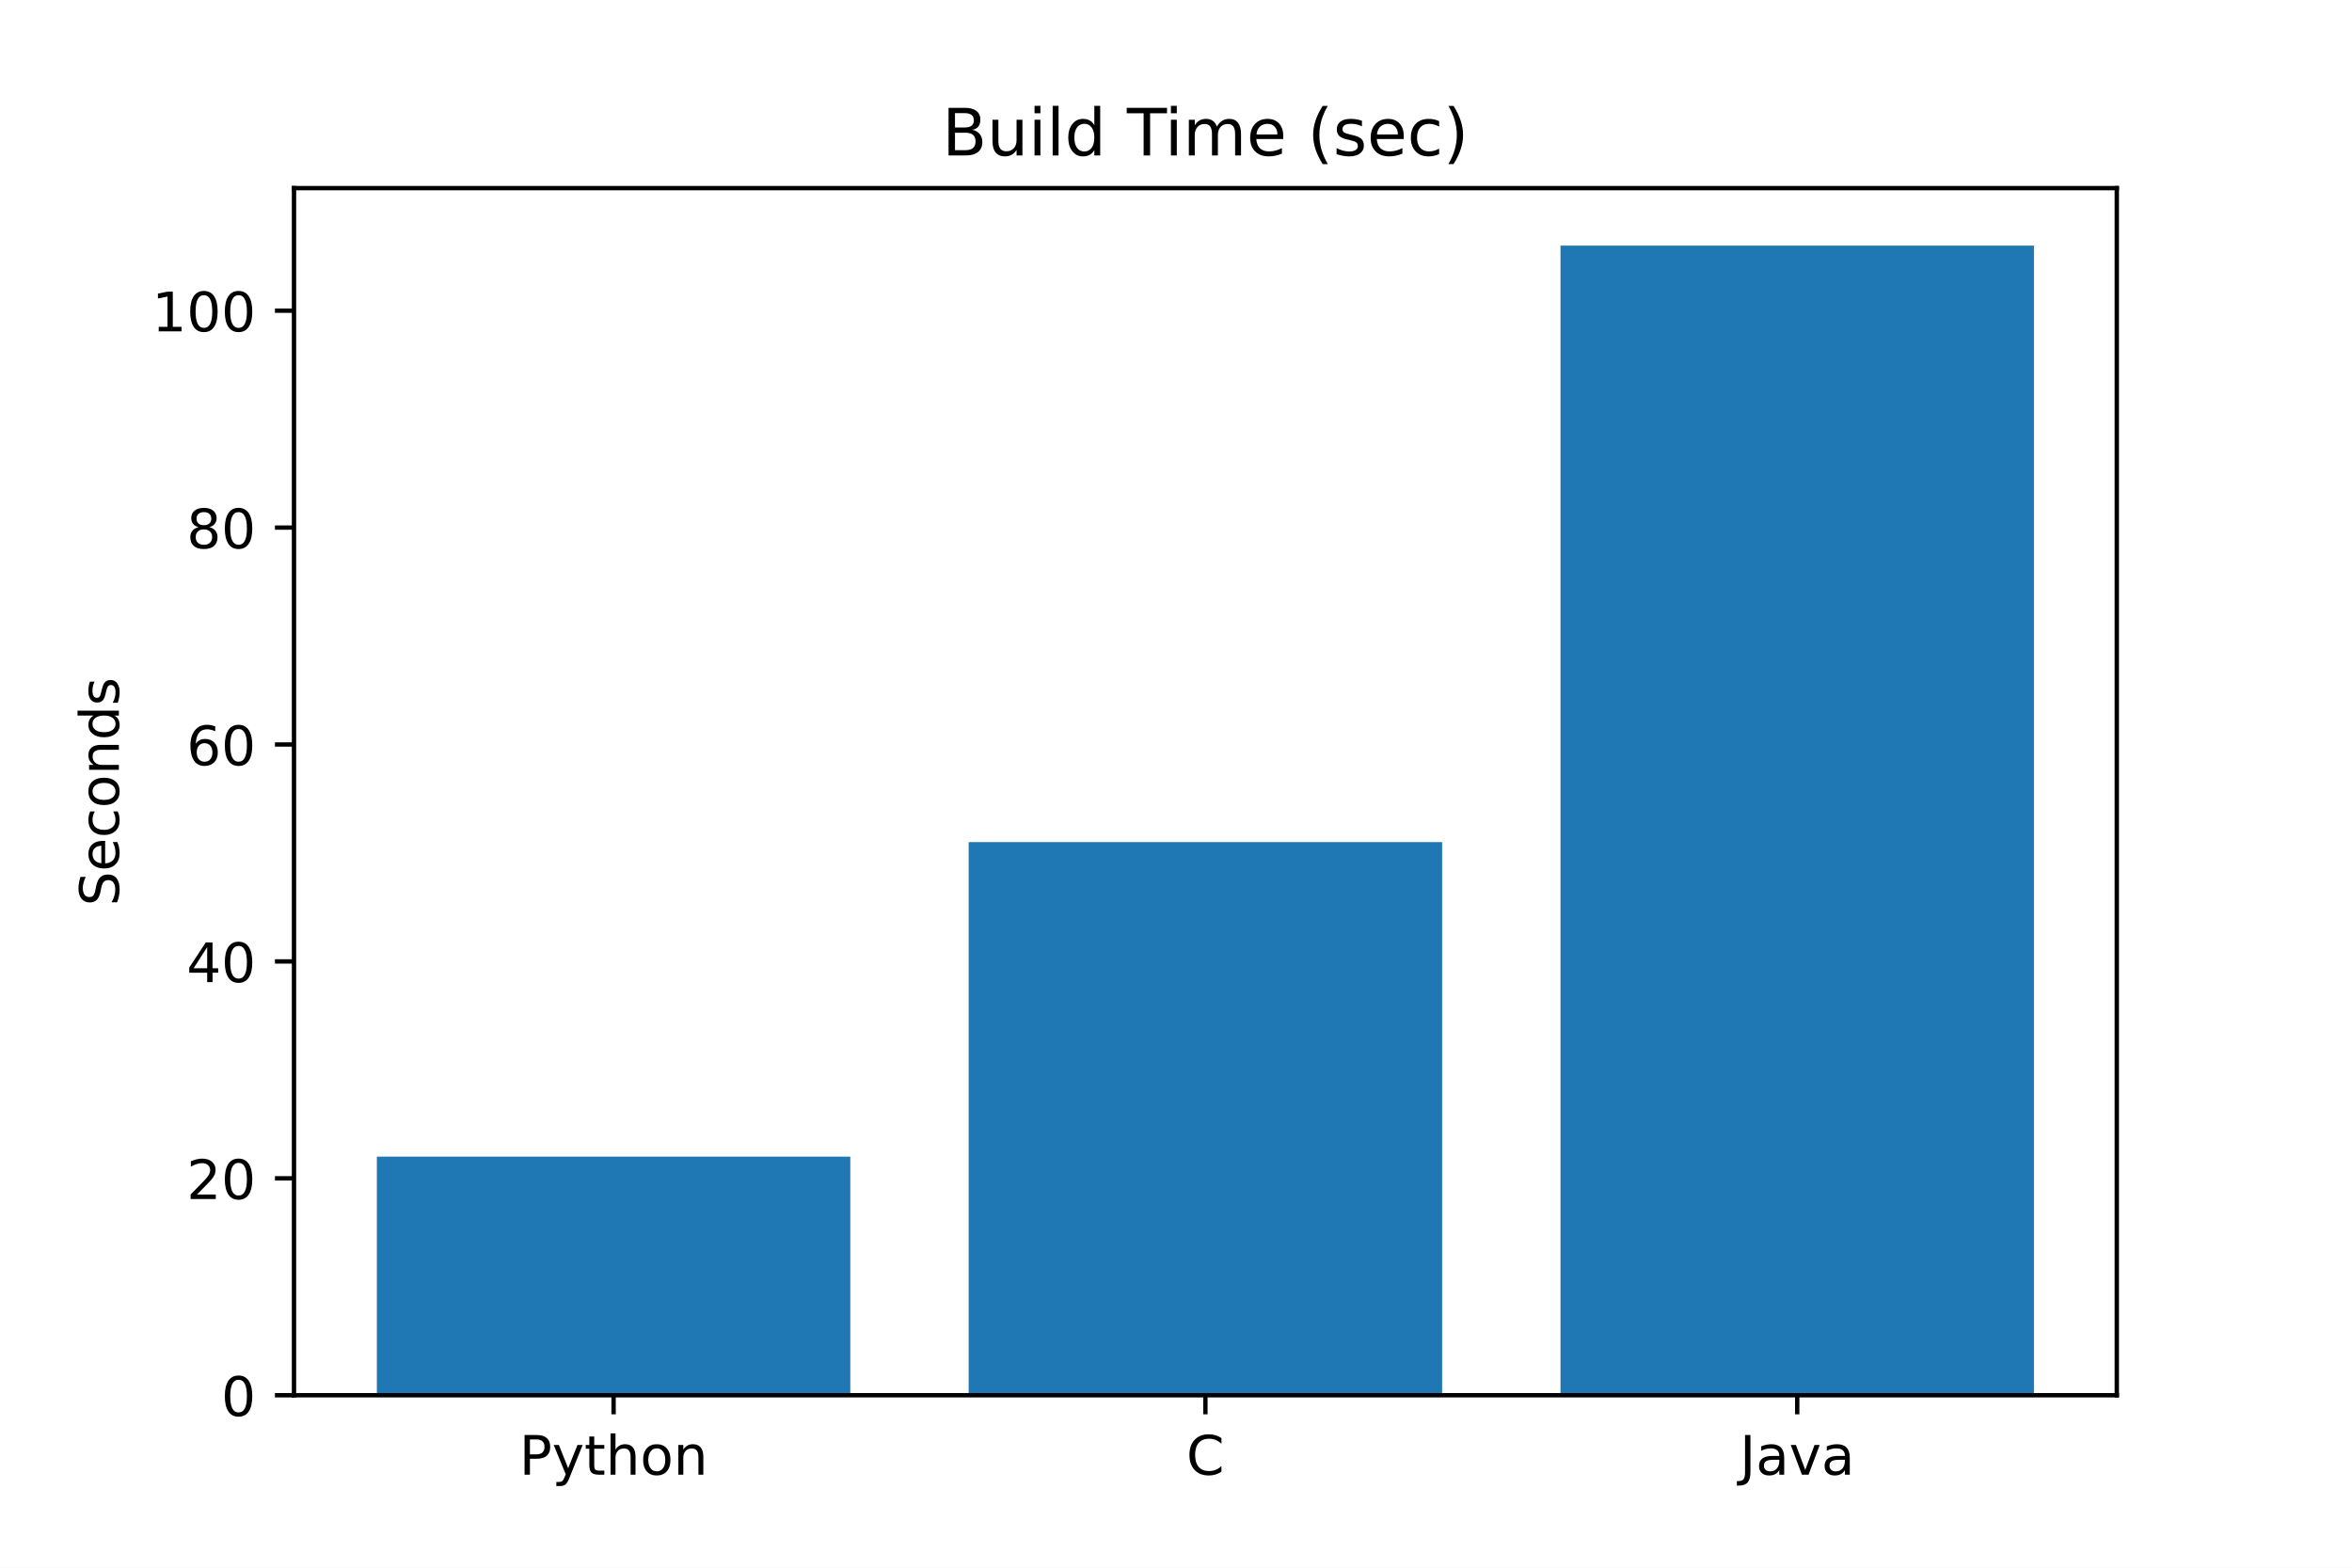
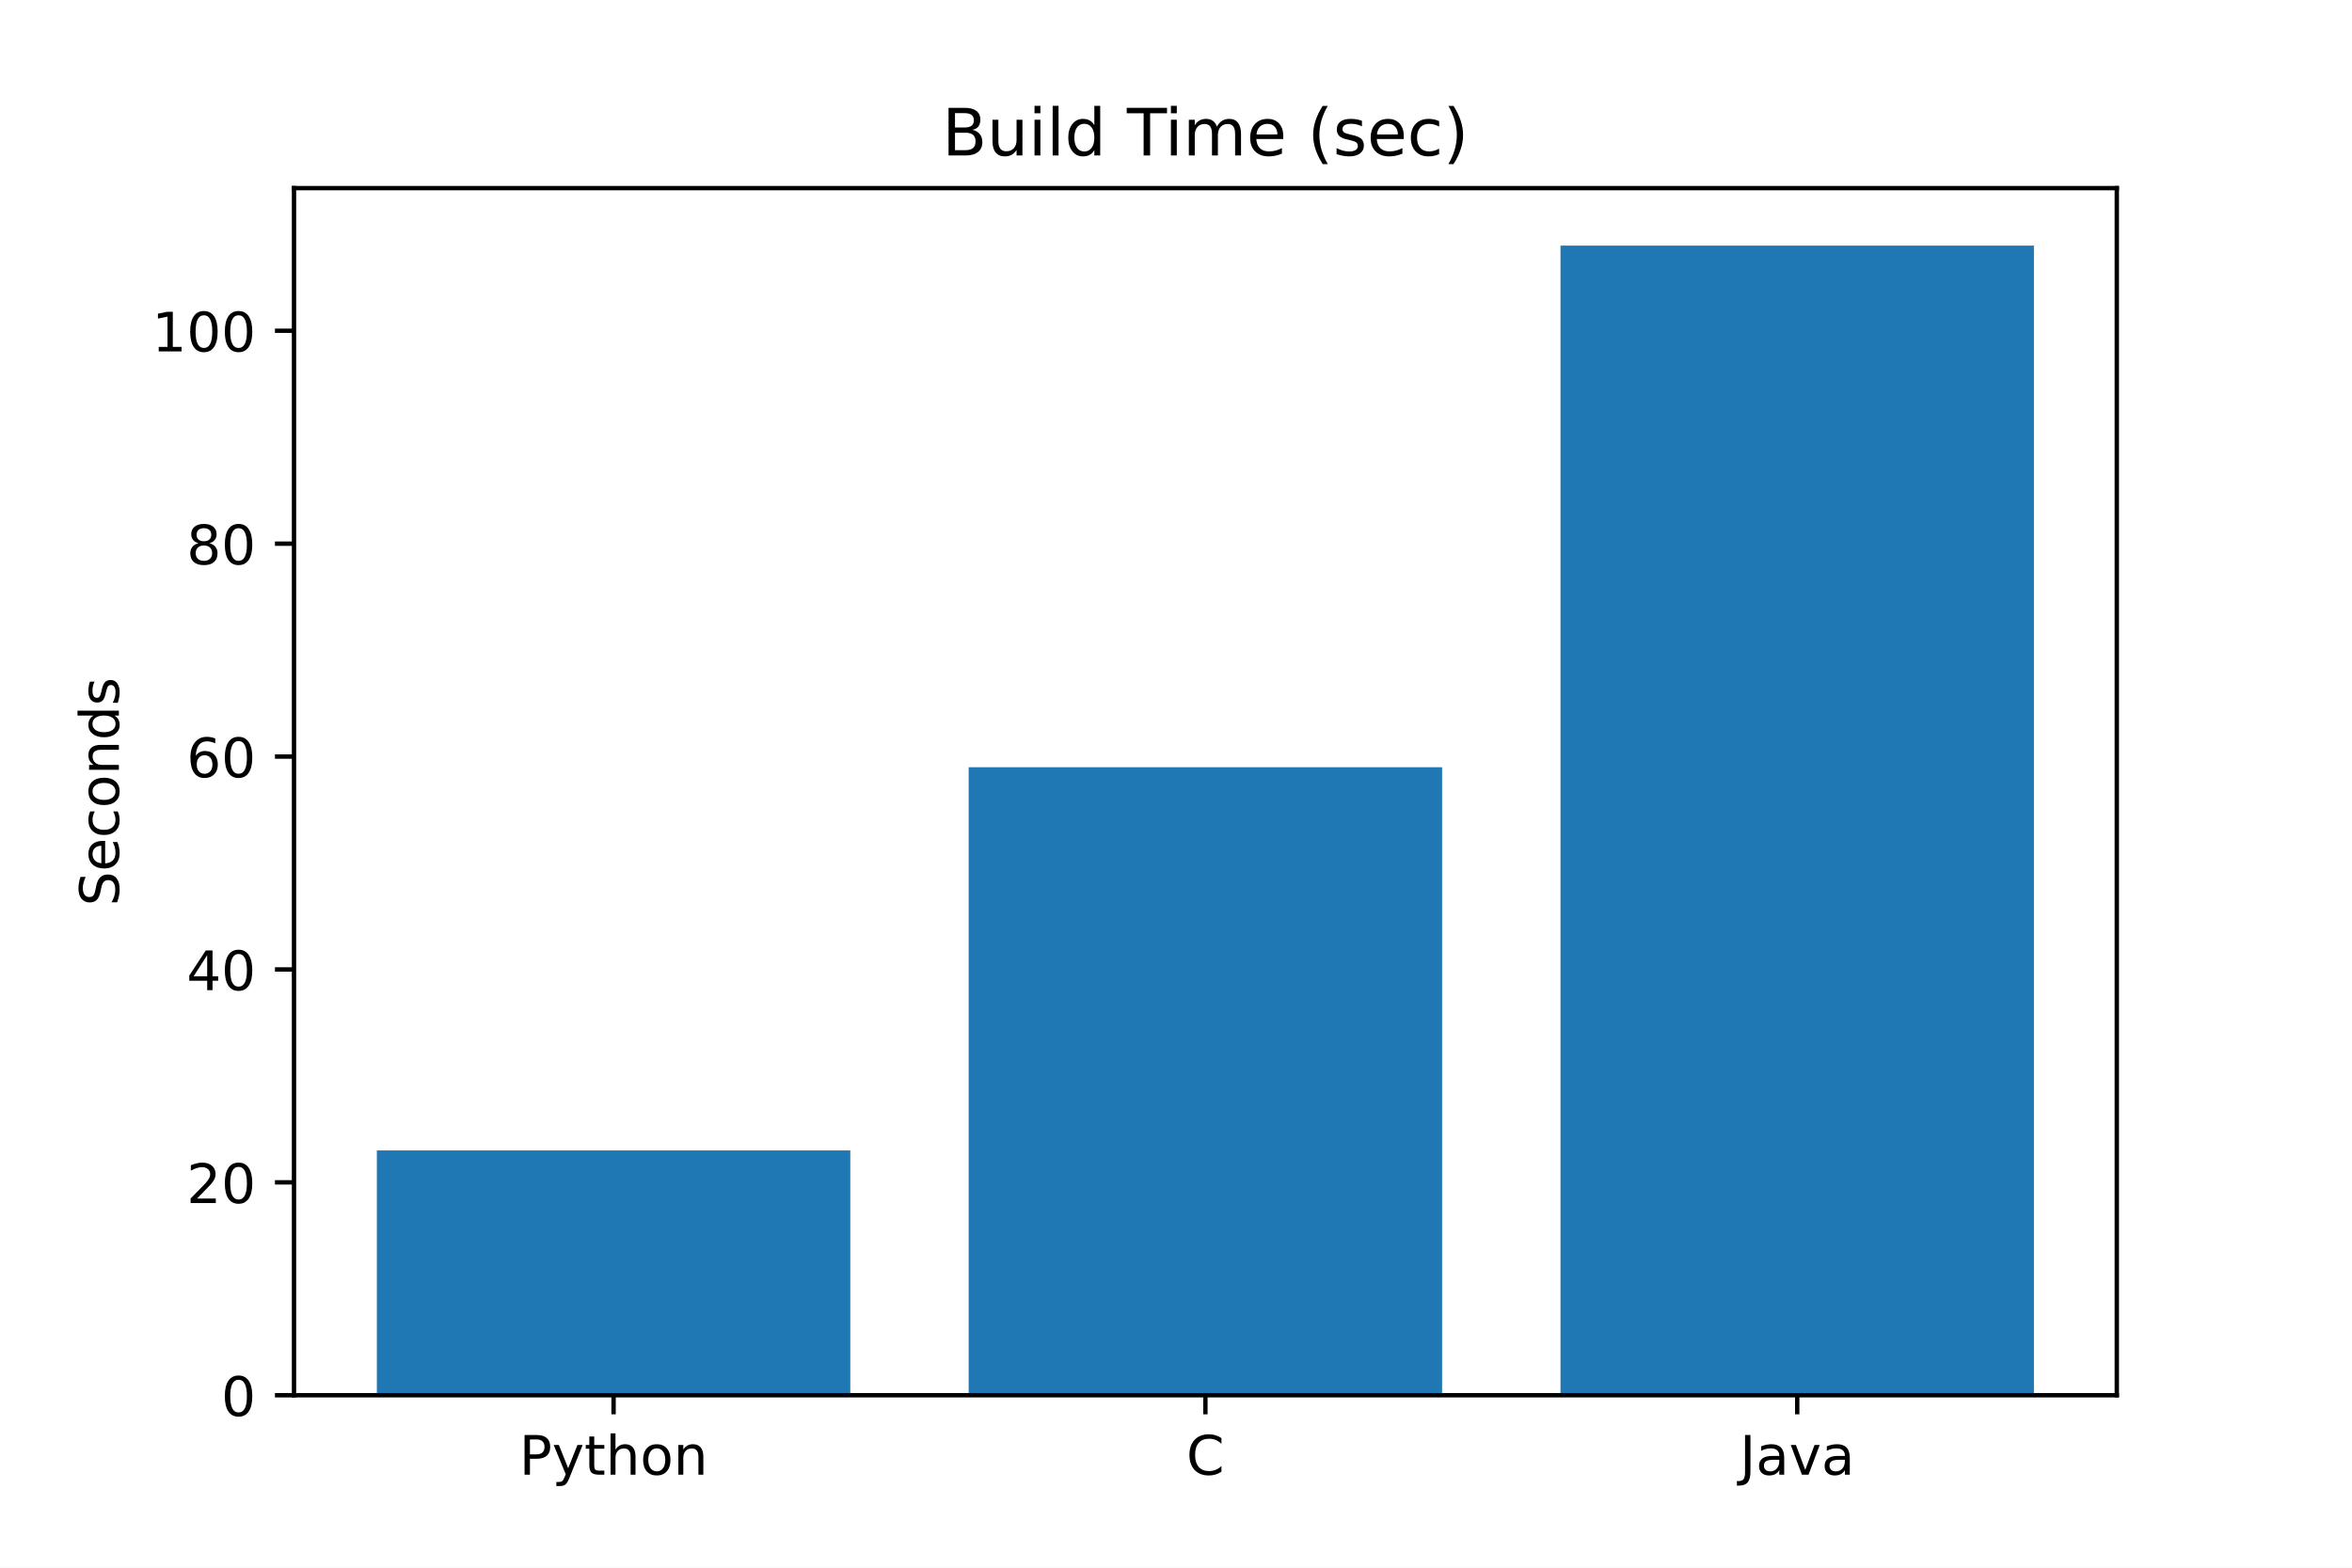
<svg xmlns="http://www.w3.org/2000/svg" xmlns:xlink="http://www.w3.org/1999/xlink" width="432pt" height="288pt" viewBox="0 0 432 288" version="1.1">
  <defs>
    <style type="text/css">*{stroke-linejoin: round; stroke-linecap: butt}</style>
  </defs>
  <g id="figure_1">
    <g id="patch_1">
      <path d="M 0 288  L 432 288  L 432 0  L 0 0  z " style="fill: #ffffff" />
    </g>
    <g id="axes_1">
      <g id="patch_2">
        <path d="M 54 256.32  L 388.8 256.32  L 388.8 34.56  L 54 34.56  z " style="fill: #ffffff" />
      </g>
      <g id="patch_3">
-         <path d="M 69.218 256.32  L 156.179 256.32  L 156.179 212.486  L 69.218 212.486  z " clip-path="url(#pcfc3d64d3b)" style="fill: #1f77b4" />
+         <path d="M 69.218 256.32  L 156.179 256.32  L 156.179 211.342  L 69.218 211.342  z " clip-path="url(#pd934d18438)" style="fill: #1f77b4" />
      </g>
      <g id="patch_4">
-         <path d="M 177.919 256.32  L 264.881 256.32  L 264.881 154.705  L 177.919 154.705  z " clip-path="url(#pcfc3d64d3b)" style="fill: #1f77b4" />
+         <path d="M 177.919 256.32  L 264.881 256.32  L 264.881 140.942  L 177.919 140.942  z " clip-path="url(#pd934d18438)" style="fill: #1f77b4" />
      </g>
      <g id="patch_5">
-         <path d="M 286.621 256.32  L 373.582 256.32  L 373.582 45.12  L 286.621 45.12  z " clip-path="url(#pcfc3d64d3b)" style="fill: #1f77b4" />
+         <path d="M 286.621 256.32  L 373.582 256.32  L 373.582 45.12  L 286.621 45.12  z " clip-path="url(#pd934d18438)" style="fill: #1f77b4" />
      </g>
      <g id="matplotlib.axis_1">
        <g id="xtick_1">
          <g id="line2d_1">
            <defs>
-               <path id="m52e331ebfc" d="M 0 0  L 0 3.5  " style="stroke: #000000; stroke-width: 0.8" />
+               <path id="m175c06ffc8" d="M 0 0  L 0 3.5  " style="stroke: #000000; stroke-width: 0.8" />
            </defs>
            <g>
-               <use xlink:href="#m52e331ebfc" x="112.699" y="256.32" style="stroke: #000000; stroke-width: 0.8" />
+               <use xlink:href="#m175c06ffc8" x="112.699" y="256.32" style="stroke: #000000; stroke-width: 0.8" />
            </g>
          </g>
          <g id="text_1">
            <g transform="translate(95.36745 270.9184) scale(0.1 -0.1)">
              <defs>
                <path id="DejaVuSans-50" d="M 1259 4147  L 1259 2394  L 2053 2394  Q 2494 2394 2734 2622  Q 2975 2850 2975 3272  Q 2975 3691 2734 3919  Q 2494 4147 2053 4147  L 1259 4147  z M 628 4666  L 2053 4666  Q 2838 4666 3239 4311  Q 3641 3956 3641 3272  Q 3641 2581 3239 2228  Q 2838 1875 2053 1875  L 1259 1875  L 1259 0  L 628 0  L 628 4666  z " transform="scale(0.015625)" />
                <path id="DejaVuSans-79" d="M 2059 -325  Q 1816 -950 1584 -1140  Q 1353 -1331 966 -1331  L 506 -1331  L 506 -850  L 844 -850  Q 1081 -850 1212 -737  Q 1344 -625 1503 -206  L 1606 56  L 191 3500  L 800 3500  L 1894 763  L 2988 3500  L 3597 3500  L 2059 -325  z " transform="scale(0.015625)" />
                <path id="DejaVuSans-74" d="M 1172 4494  L 1172 3500  L 2356 3500  L 2356 3053  L 1172 3053  L 1172 1153  Q 1172 725 1289 603  Q 1406 481 1766 481  L 2356 481  L 2356 0  L 1766 0  Q 1100 0 847 248  Q 594 497 594 1153  L 594 3053  L 172 3053  L 172 3500  L 594 3500  L 594 4494  L 1172 4494  z " transform="scale(0.015625)" />
                <path id="DejaVuSans-68" d="M 3513 2113  L 3513 0  L 2938 0  L 2938 2094  Q 2938 2591 2744 2837  Q 2550 3084 2163 3084  Q 1697 3084 1428 2787  Q 1159 2491 1159 1978  L 1159 0  L 581 0  L 581 4863  L 1159 4863  L 1159 2956  Q 1366 3272 1645 3428  Q 1925 3584 2291 3584  Q 2894 3584 3203 3211  Q 3513 2838 3513 2113  z " transform="scale(0.015625)" />
                <path id="DejaVuSans-6f" d="M 1959 3097  Q 1497 3097 1228 2736  Q 959 2375 959 1747  Q 959 1119 1226 758  Q 1494 397 1959 397  Q 2419 397 2687 759  Q 2956 1122 2956 1747  Q 2956 2369 2687 2733  Q 2419 3097 1959 3097  z M 1959 3584  Q 2709 3584 3137 3096  Q 3566 2609 3566 1747  Q 3566 888 3137 398  Q 2709 -91 1959 -91  Q 1206 -91 779 398  Q 353 888 353 1747  Q 353 2609 779 3096  Q 1206 3584 1959 3584  z " transform="scale(0.015625)" />
                <path id="DejaVuSans-6e" d="M 3513 2113  L 3513 0  L 2938 0  L 2938 2094  Q 2938 2591 2744 2837  Q 2550 3084 2163 3084  Q 1697 3084 1428 2787  Q 1159 2491 1159 1978  L 1159 0  L 581 0  L 581 3500  L 1159 3500  L 1159 2956  Q 1366 3272 1645 3428  Q 1925 3584 2291 3584  Q 2894 3584 3203 3211  Q 3513 2838 3513 2113  z " transform="scale(0.015625)" />
              </defs>
              <use xlink:href="#DejaVuSans-50" />
              <use xlink:href="#DejaVuSans-79" transform="translate(60.30273 0)" />
              <use xlink:href="#DejaVuSans-74" transform="translate(119.4824 0)" />
              <use xlink:href="#DejaVuSans-68" transform="translate(158.6914 0)" />
              <use xlink:href="#DejaVuSans-6f" transform="translate(222.0703 0)" />
              <use xlink:href="#DejaVuSans-6e" transform="translate(283.252 0)" />
            </g>
          </g>
        </g>
        <g id="xtick_2">
          <g id="line2d_2">
            <g>
-               <use xlink:href="#m52e331ebfc" x="221.4" y="256.32" style="stroke: #000000; stroke-width: 0.8" />
+               <use xlink:href="#m175c06ffc8" x="221.4" y="256.32" style="stroke: #000000; stroke-width: 0.8" />
            </g>
          </g>
          <g id="text_2">
            <g transform="translate(217.9086 270.9184) scale(0.1 -0.1)">
              <defs>
                <path id="DejaVuSans-43" d="M 4122 4306  L 4122 3641  Q 3803 3938 3442 4084  Q 3081 4231 2675 4231  Q 1875 4231 1450 3742  Q 1025 3253 1025 2328  Q 1025 1406 1450 917  Q 1875 428 2675 428  Q 3081 428 3442 575  Q 3803 722 4122 1019  L 4122 359  Q 3791 134 3420 21  Q 3050 -91 2638 -91  Q 1578 -91 968 557  Q 359 1206 359 2328  Q 359 3453 968 4101  Q 1578 4750 2638 4750  Q 3056 4750 3426 4639  Q 3797 4528 4122 4306  z " transform="scale(0.015625)" />
              </defs>
              <use xlink:href="#DejaVuSans-43" />
            </g>
          </g>
        </g>
        <g id="xtick_3">
          <g id="line2d_3">
            <g>
-               <use xlink:href="#m52e331ebfc" x="330.101" y="256.32" style="stroke: #000000; stroke-width: 0.8" />
+               <use xlink:href="#m175c06ffc8" x="330.101" y="256.32" style="stroke: #000000; stroke-width: 0.8" />
            </g>
          </g>
          <g id="text_3">
            <g transform="translate(319.5388 270.9184) scale(0.1 -0.1)">
              <defs>
                <path id="DejaVuSans-4a" d="M 628 4666  L 1259 4666  L 1259 325  Q 1259 -519 939 -900  Q 619 -1281 -91 -1281  L -331 -1281  L -331 -750  L -134 -750  Q 284 -750 456 -515  Q 628 -281 628 325  L 628 4666  z " transform="scale(0.015625)" />
                <path id="DejaVuSans-61" d="M 2194 1759  Q 1497 1759 1228 1600  Q 959 1441 959 1056  Q 959 750 1161 570  Q 1363 391 1709 391  Q 2188 391 2477 730  Q 2766 1069 2766 1631  L 2766 1759  L 2194 1759  z M 3341 1997  L 3341 0  L 2766 0  L 2766 531  Q 2569 213 2275 61  Q 1981 -91 1556 -91  Q 1019 -91 701 211  Q 384 513 384 1019  Q 384 1609 779 1909  Q 1175 2209 1959 2209  L 2766 2209  L 2766 2266  Q 2766 2663 2505 2880  Q 2244 3097 1772 3097  Q 1472 3097 1187 3025  Q 903 2953 641 2809  L 641 3341  Q 956 3463 1253 3523  Q 1550 3584 1831 3584  Q 2591 3584 2966 3190  Q 3341 2797 3341 1997  z " transform="scale(0.015625)" />
                <path id="DejaVuSans-76" d="M 191 3500  L 800 3500  L 1894 563  L 2988 3500  L 3597 3500  L 2284 0  L 1503 0  L 191 3500  z " transform="scale(0.015625)" />
              </defs>
              <use xlink:href="#DejaVuSans-4a" />
              <use xlink:href="#DejaVuSans-61" transform="translate(29.49219 0)" />
              <use xlink:href="#DejaVuSans-76" transform="translate(90.77148 0)" />
              <use xlink:href="#DejaVuSans-61" transform="translate(149.9512 0)" />
            </g>
          </g>
        </g>
      </g>
      <g id="matplotlib.axis_2">
        <g id="ytick_1">
          <g id="line2d_4">
            <defs>
-               <path id="m9aabd59464" d="M 0 0  L -3.5 0  " style="stroke: #000000; stroke-width: 0.8" />
+               <path id="m7936af7dd5" d="M 0 0  L -3.5 0  " style="stroke: #000000; stroke-width: 0.8" />
            </defs>
            <g>
-               <use xlink:href="#m9aabd59464" x="54" y="256.32" style="stroke: #000000; stroke-width: 0.8" />
+               <use xlink:href="#m7936af7dd5" x="54" y="256.32" style="stroke: #000000; stroke-width: 0.8" />
            </g>
          </g>
          <g id="text_4">
            <g transform="translate(40.6375 260.1192) scale(0.1 -0.1)">
              <defs>
                <path id="DejaVuSans-30" d="M 2034 4250  Q 1547 4250 1301 3770  Q 1056 3291 1056 2328  Q 1056 1369 1301 889  Q 1547 409 2034 409  Q 2525 409 2770 889  Q 3016 1369 3016 2328  Q 3016 3291 2770 3770  Q 2525 4250 2034 4250  z M 2034 4750  Q 2819 4750 3233 4129  Q 3647 3509 3647 2328  Q 3647 1150 3233 529  Q 2819 -91 2034 -91  Q 1250 -91 836 529  Q 422 1150 422 2328  Q 422 3509 836 4129  Q 1250 4750 2034 4750  z " transform="scale(0.015625)" />
              </defs>
              <use xlink:href="#DejaVuSans-30" />
            </g>
          </g>
        </g>
        <g id="ytick_2">
          <g id="line2d_5">
            <g>
-               <use xlink:href="#m9aabd59464" x="54" y="216.471" style="stroke: #000000; stroke-width: 0.8" />
+               <use xlink:href="#m7936af7dd5" x="54" y="217.209" style="stroke: #000000; stroke-width: 0.8" />
            </g>
          </g>
          <g id="text_5">
-             <g transform="translate(34.275 220.2702) scale(0.1 -0.1)">
+             <g transform="translate(34.275 221.0081) scale(0.1 -0.1)">
              <defs>
                <path id="DejaVuSans-32" d="M 1228 531  L 3431 531  L 3431 0  L 469 0  L 469 531  Q 828 903 1448 1529  Q 2069 2156 2228 2338  Q 2531 2678 2651 2914  Q 2772 3150 2772 3378  Q 2772 3750 2511 3984  Q 2250 4219 1831 4219  Q 1534 4219 1204 4116  Q 875 4013 500 3803  L 500 4441  Q 881 4594 1212 4672  Q 1544 4750 1819 4750  Q 2544 4750 2975 4387  Q 3406 4025 3406 3419  Q 3406 3131 3298 2873  Q 3191 2616 2906 2266  Q 2828 2175 2409 1742  Q 1991 1309 1228 531  z " transform="scale(0.015625)" />
              </defs>
              <use xlink:href="#DejaVuSans-32" />
              <use xlink:href="#DejaVuSans-30" transform="translate(63.62305 0)" />
            </g>
          </g>
        </g>
        <g id="ytick_3">
          <g id="line2d_6">
            <g>
-               <use xlink:href="#m9aabd59464" x="54" y="176.622" style="stroke: #000000; stroke-width: 0.8" />
+               <use xlink:href="#m7936af7dd5" x="54" y="178.098" style="stroke: #000000; stroke-width: 0.8" />
            </g>
          </g>
          <g id="text_6">
-             <g transform="translate(34.275 180.4211) scale(0.1 -0.1)">
+             <g transform="translate(34.275 181.897) scale(0.1 -0.1)">
              <defs>
                <path id="DejaVuSans-34" d="M 2419 4116  L 825 1625  L 2419 1625  L 2419 4116  z M 2253 4666  L 3047 4666  L 3047 1625  L 3713 1625  L 3713 1100  L 3047 1100  L 3047 0  L 2419 0  L 2419 1100  L 313 1100  L 313 1709  L 2253 4666  z " transform="scale(0.015625)" />
              </defs>
              <use xlink:href="#DejaVuSans-34" />
              <use xlink:href="#DejaVuSans-30" transform="translate(63.62305 0)" />
            </g>
          </g>
        </g>
        <g id="ytick_4">
          <g id="line2d_7">
            <g>
-               <use xlink:href="#m9aabd59464" x="54" y="136.773" style="stroke: #000000; stroke-width: 0.8" />
+               <use xlink:href="#m7936af7dd5" x="54" y="138.987" style="stroke: #000000; stroke-width: 0.8" />
            </g>
          </g>
          <g id="text_7">
-             <g transform="translate(34.275 140.572) scale(0.1 -0.1)">
+             <g transform="translate(34.275 142.7859) scale(0.1 -0.1)">
              <defs>
                <path id="DejaVuSans-36" d="M 2113 2584  Q 1688 2584 1439 2293  Q 1191 2003 1191 1497  Q 1191 994 1439 701  Q 1688 409 2113 409  Q 2538 409 2786 701  Q 3034 994 3034 1497  Q 3034 2003 2786 2293  Q 2538 2584 2113 2584  z M 3366 4563  L 3366 3988  Q 3128 4100 2886 4159  Q 2644 4219 2406 4219  Q 1781 4219 1451 3797  Q 1122 3375 1075 2522  Q 1259 2794 1537 2939  Q 1816 3084 2150 3084  Q 2853 3084 3261 2657  Q 3669 2231 3669 1497  Q 3669 778 3244 343  Q 2819 -91 2113 -91  Q 1303 -91 875 529  Q 447 1150 447 2328  Q 447 3434 972 4092  Q 1497 4750 2381 4750  Q 2619 4750 2861 4703  Q 3103 4656 3366 4563  z " transform="scale(0.015625)" />
              </defs>
              <use xlink:href="#DejaVuSans-36" />
              <use xlink:href="#DejaVuSans-30" transform="translate(63.62305 0)" />
            </g>
          </g>
        </g>
        <g id="ytick_5">
          <g id="line2d_8">
            <g>
-               <use xlink:href="#m9aabd59464" x="54" y="96.924" style="stroke: #000000; stroke-width: 0.8" />
+               <use xlink:href="#m7936af7dd5" x="54" y="99.876" style="stroke: #000000; stroke-width: 0.8" />
            </g>
          </g>
          <g id="text_8">
-             <g transform="translate(34.275 100.723) scale(0.1 -0.1)">
+             <g transform="translate(34.275 103.6748) scale(0.1 -0.1)">
              <defs>
                <path id="DejaVuSans-38" d="M 2034 2216  Q 1584 2216 1326 1975  Q 1069 1734 1069 1313  Q 1069 891 1326 650  Q 1584 409 2034 409  Q 2484 409 2743 651  Q 3003 894 3003 1313  Q 3003 1734 2745 1975  Q 2488 2216 2034 2216  z M 1403 2484  Q 997 2584 770 2862  Q 544 3141 544 3541  Q 544 4100 942 4425  Q 1341 4750 2034 4750  Q 2731 4750 3128 4425  Q 3525 4100 3525 3541  Q 3525 3141 3298 2862  Q 3072 2584 2669 2484  Q 3125 2378 3379 2068  Q 3634 1759 3634 1313  Q 3634 634 3220 271  Q 2806 -91 2034 -91  Q 1263 -91 848 271  Q 434 634 434 1313  Q 434 1759 690 2068  Q 947 2378 1403 2484  z M 1172 3481  Q 1172 3119 1398 2916  Q 1625 2713 2034 2713  Q 2441 2713 2670 2916  Q 2900 3119 2900 3481  Q 2900 3844 2670 4047  Q 2441 4250 2034 4250  Q 1625 4250 1398 4047  Q 1172 3844 1172 3481  z " transform="scale(0.015625)" />
              </defs>
              <use xlink:href="#DejaVuSans-38" />
              <use xlink:href="#DejaVuSans-30" transform="translate(63.62305 0)" />
            </g>
          </g>
        </g>
        <g id="ytick_6">
          <g id="line2d_9">
            <g>
-               <use xlink:href="#m9aabd59464" x="54" y="57.075" style="stroke: #000000; stroke-width: 0.8" />
+               <use xlink:href="#m7936af7dd5" x="54" y="60.764" style="stroke: #000000; stroke-width: 0.8" />
            </g>
          </g>
          <g id="text_9">
-             <g transform="translate(27.9125 60.87394) scale(0.1 -0.1)">
+             <g transform="translate(27.9125 64.56366) scale(0.1 -0.1)">
              <defs>
                <path id="DejaVuSans-31" d="M 794 531  L 1825 531  L 1825 4091  L 703 3866  L 703 4441  L 1819 4666  L 2450 4666  L 2450 531  L 3481 531  L 3481 0  L 794 0  L 794 531  z " transform="scale(0.015625)" />
              </defs>
              <use xlink:href="#DejaVuSans-31" />
              <use xlink:href="#DejaVuSans-30" transform="translate(63.62305 0)" />
              <use xlink:href="#DejaVuSans-30" transform="translate(127.2461 0)" />
            </g>
          </g>
        </g>
        <g id="text_10">
          <g transform="translate(21.83281 166.447) rotate(-90) scale(0.1 -0.1)">
            <defs>
              <path id="DejaVuSans-53" d="M 3425 4513  L 3425 3897  Q 3066 4069 2747 4153  Q 2428 4238 2131 4238  Q 1616 4238 1336 4038  Q 1056 3838 1056 3469  Q 1056 3159 1242 3001  Q 1428 2844 1947 2747  L 2328 2669  Q 3034 2534 3370 2195  Q 3706 1856 3706 1288  Q 3706 609 3251 259  Q 2797 -91 1919 -91  Q 1588 -91 1214 -16  Q 841 59 441 206  L 441 856  Q 825 641 1194 531  Q 1563 422 1919 422  Q 2459 422 2753 634  Q 3047 847 3047 1241  Q 3047 1584 2836 1778  Q 2625 1972 2144 2069  L 1759 2144  Q 1053 2284 737 2584  Q 422 2884 422 3419  Q 422 4038 858 4394  Q 1294 4750 2059 4750  Q 2388 4750 2728 4690  Q 3069 4631 3425 4513  z " transform="scale(0.015625)" />
              <path id="DejaVuSans-65" d="M 3597 1894  L 3597 1613  L 953 1613  Q 991 1019 1311 708  Q 1631 397 2203 397  Q 2534 397 2845 478  Q 3156 559 3463 722  L 3463 178  Q 3153 47 2828 -22  Q 2503 -91 2169 -91  Q 1331 -91 842 396  Q 353 884 353 1716  Q 353 2575 817 3079  Q 1281 3584 2069 3584  Q 2775 3584 3186 3129  Q 3597 2675 3597 1894  z M 3022 2063  Q 3016 2534 2758 2815  Q 2500 3097 2075 3097  Q 1594 3097 1305 2825  Q 1016 2553 972 2059  L 3022 2063  z " transform="scale(0.015625)" />
              <path id="DejaVuSans-63" d="M 3122 3366  L 3122 2828  Q 2878 2963 2633 3030  Q 2388 3097 2138 3097  Q 1578 3097 1268 2742  Q 959 2388 959 1747  Q 959 1106 1268 751  Q 1578 397 2138 397  Q 2388 397 2633 464  Q 2878 531 3122 666  L 3122 134  Q 2881 22 2623 -34  Q 2366 -91 2075 -91  Q 1284 -91 818 406  Q 353 903 353 1747  Q 353 2603 823 3093  Q 1294 3584 2113 3584  Q 2378 3584 2631 3529  Q 2884 3475 3122 3366  z " transform="scale(0.015625)" />
              <path id="DejaVuSans-64" d="M 2906 2969  L 2906 4863  L 3481 4863  L 3481 0  L 2906 0  L 2906 525  Q 2725 213 2448 61  Q 2172 -91 1784 -91  Q 1150 -91 751 415  Q 353 922 353 1747  Q 353 2572 751 3078  Q 1150 3584 1784 3584  Q 2172 3584 2448 3432  Q 2725 3281 2906 2969  z M 947 1747  Q 947 1113 1208 752  Q 1469 391 1925 391  Q 2381 391 2643 752  Q 2906 1113 2906 1747  Q 2906 2381 2643 2742  Q 2381 3103 1925 3103  Q 1469 3103 1208 2742  Q 947 2381 947 1747  z " transform="scale(0.015625)" />
              <path id="DejaVuSans-73" d="M 2834 3397  L 2834 2853  Q 2591 2978 2328 3040  Q 2066 3103 1784 3103  Q 1356 3103 1142 2972  Q 928 2841 928 2578  Q 928 2378 1081 2264  Q 1234 2150 1697 2047  L 1894 2003  Q 2506 1872 2764 1633  Q 3022 1394 3022 966  Q 3022 478 2636 193  Q 2250 -91 1575 -91  Q 1294 -91 989 -36  Q 684 19 347 128  L 347 722  Q 666 556 975 473  Q 1284 391 1588 391  Q 1994 391 2212 530  Q 2431 669 2431 922  Q 2431 1156 2273 1281  Q 2116 1406 1581 1522  L 1381 1569  Q 847 1681 609 1914  Q 372 2147 372 2553  Q 372 3047 722 3315  Q 1072 3584 1716 3584  Q 2034 3584 2315 3537  Q 2597 3491 2834 3397  z " transform="scale(0.015625)" />
            </defs>
            <use xlink:href="#DejaVuSans-53" />
            <use xlink:href="#DejaVuSans-65" transform="translate(63.47656 0)" />
            <use xlink:href="#DejaVuSans-63" transform="translate(125 0)" />
            <use xlink:href="#DejaVuSans-6f" transform="translate(179.9805 0)" />
            <use xlink:href="#DejaVuSans-6e" transform="translate(241.1621 0)" />
            <use xlink:href="#DejaVuSans-64" transform="translate(304.541 0)" />
            <use xlink:href="#DejaVuSans-73" transform="translate(368.0176 0)" />
          </g>
        </g>
      </g>
      <g id="patch_6">
        <path d="M 54 256.32  L 54 34.56  " style="fill: none; stroke: #000000; stroke-width: 0.8; stroke-linejoin: miter; stroke-linecap: square" />
      </g>
      <g id="patch_7">
        <path d="M 388.8 256.32  L 388.8 34.56  " style="fill: none; stroke: #000000; stroke-width: 0.8; stroke-linejoin: miter; stroke-linecap: square" />
      </g>
      <g id="patch_8">
        <path d="M 54 256.32  L 388.8 256.32  " style="fill: none; stroke: #000000; stroke-width: 0.8; stroke-linejoin: miter; stroke-linecap: square" />
      </g>
      <g id="patch_9">
        <path d="M 54 34.56  L 388.8 34.56  " style="fill: none; stroke: #000000; stroke-width: 0.8; stroke-linejoin: miter; stroke-linecap: square" />
      </g>
      <g id="text_11">
        <g transform="translate(173.0456 28.56) scale(0.12 -0.12)">
          <defs>
            <path id="DejaVuSans-42" d="M 1259 2228  L 1259 519  L 2272 519  Q 2781 519 3026 730  Q 3272 941 3272 1375  Q 3272 1813 3026 2020  Q 2781 2228 2272 2228  L 1259 2228  z M 1259 4147  L 1259 2741  L 2194 2741  Q 2656 2741 2882 2914  Q 3109 3088 3109 3444  Q 3109 3797 2882 3972  Q 2656 4147 2194 4147  L 1259 4147  z M 628 4666  L 2241 4666  Q 2963 4666 3353 4366  Q 3744 4066 3744 3513  Q 3744 3084 3544 2831  Q 3344 2578 2956 2516  Q 3422 2416 3680 2098  Q 3938 1781 3938 1306  Q 3938 681 3513 340  Q 3088 0 2303 0  L 628 0  L 628 4666  z " transform="scale(0.015625)" />
            <path id="DejaVuSans-75" d="M 544 1381  L 544 3500  L 1119 3500  L 1119 1403  Q 1119 906 1312 657  Q 1506 409 1894 409  Q 2359 409 2629 706  Q 2900 1003 2900 1516  L 2900 3500  L 3475 3500  L 3475 0  L 2900 0  L 2900 538  Q 2691 219 2414 64  Q 2138 -91 1772 -91  Q 1169 -91 856 284  Q 544 659 544 1381  z M 1991 3584  L 1991 3584  z " transform="scale(0.015625)" />
            <path id="DejaVuSans-69" d="M 603 3500  L 1178 3500  L 1178 0  L 603 0  L 603 3500  z M 603 4863  L 1178 4863  L 1178 4134  L 603 4134  L 603 4863  z " transform="scale(0.015625)" />
            <path id="DejaVuSans-6c" d="M 603 4863  L 1178 4863  L 1178 0  L 603 0  L 603 4863  z " transform="scale(0.015625)" />
            <path id="DejaVuSans-20" transform="scale(0.015625)" />
            <path id="DejaVuSans-54" d="M -19 4666  L 3928 4666  L 3928 4134  L 2272 4134  L 2272 0  L 1638 0  L 1638 4134  L -19 4134  L -19 4666  z " transform="scale(0.015625)" />
            <path id="DejaVuSans-6d" d="M 3328 2828  Q 3544 3216 3844 3400  Q 4144 3584 4550 3584  Q 5097 3584 5394 3201  Q 5691 2819 5691 2113  L 5691 0  L 5113 0  L 5113 2094  Q 5113 2597 4934 2840  Q 4756 3084 4391 3084  Q 3944 3084 3684 2787  Q 3425 2491 3425 1978  L 3425 0  L 2847 0  L 2847 2094  Q 2847 2600 2669 2842  Q 2491 3084 2119 3084  Q 1678 3084 1418 2786  Q 1159 2488 1159 1978  L 1159 0  L 581 0  L 581 3500  L 1159 3500  L 1159 2956  Q 1356 3278 1631 3431  Q 1906 3584 2284 3584  Q 2666 3584 2933 3390  Q 3200 3197 3328 2828  z " transform="scale(0.015625)" />
            <path id="DejaVuSans-28" d="M 1984 4856  Q 1566 4138 1362 3434  Q 1159 2731 1159 2009  Q 1159 1288 1364 580  Q 1569 -128 1984 -844  L 1484 -844  Q 1016 -109 783 600  Q 550 1309 550 2009  Q 550 2706 781 3412  Q 1013 4119 1484 4856  L 1984 4856  z " transform="scale(0.015625)" />
            <path id="DejaVuSans-29" d="M 513 4856  L 1013 4856  Q 1481 4119 1714 3412  Q 1947 2706 1947 2009  Q 1947 1309 1714 600  Q 1481 -109 1013 -844  L 513 -844  Q 928 -128 1133 580  Q 1338 1288 1338 2009  Q 1338 2731 1133 3434  Q 928 4138 513 4856  z " transform="scale(0.015625)" />
          </defs>
          <use xlink:href="#DejaVuSans-42" />
          <use xlink:href="#DejaVuSans-75" transform="translate(68.60352 0)" />
          <use xlink:href="#DejaVuSans-69" transform="translate(131.9824 0)" />
          <use xlink:href="#DejaVuSans-6c" transform="translate(159.7656 0)" />
          <use xlink:href="#DejaVuSans-64" transform="translate(187.5488 0)" />
          <use xlink:href="#DejaVuSans-20" transform="translate(251.0254 0)" />
          <use xlink:href="#DejaVuSans-54" transform="translate(282.8125 0)" />
          <use xlink:href="#DejaVuSans-69" transform="translate(340.7715 0)" />
          <use xlink:href="#DejaVuSans-6d" transform="translate(368.5547 0)" />
          <use xlink:href="#DejaVuSans-65" transform="translate(465.9668 0)" />
          <use xlink:href="#DejaVuSans-20" transform="translate(527.4902 0)" />
          <use xlink:href="#DejaVuSans-28" transform="translate(559.2773 0)" />
          <use xlink:href="#DejaVuSans-73" transform="translate(598.291 0)" />
          <use xlink:href="#DejaVuSans-65" transform="translate(650.3906 0)" />
          <use xlink:href="#DejaVuSans-63" transform="translate(711.9141 0)" />
          <use xlink:href="#DejaVuSans-29" transform="translate(766.8945 0)" />
        </g>
      </g>
    </g>
  </g>
  <defs>
-     <clipPath id="pcfc3d64d3b">
+     <clipPath id="pd934d18438">
      <rect x="54" y="34.56" width="334.8" height="221.76" />
    </clipPath>
  </defs>
</svg>
